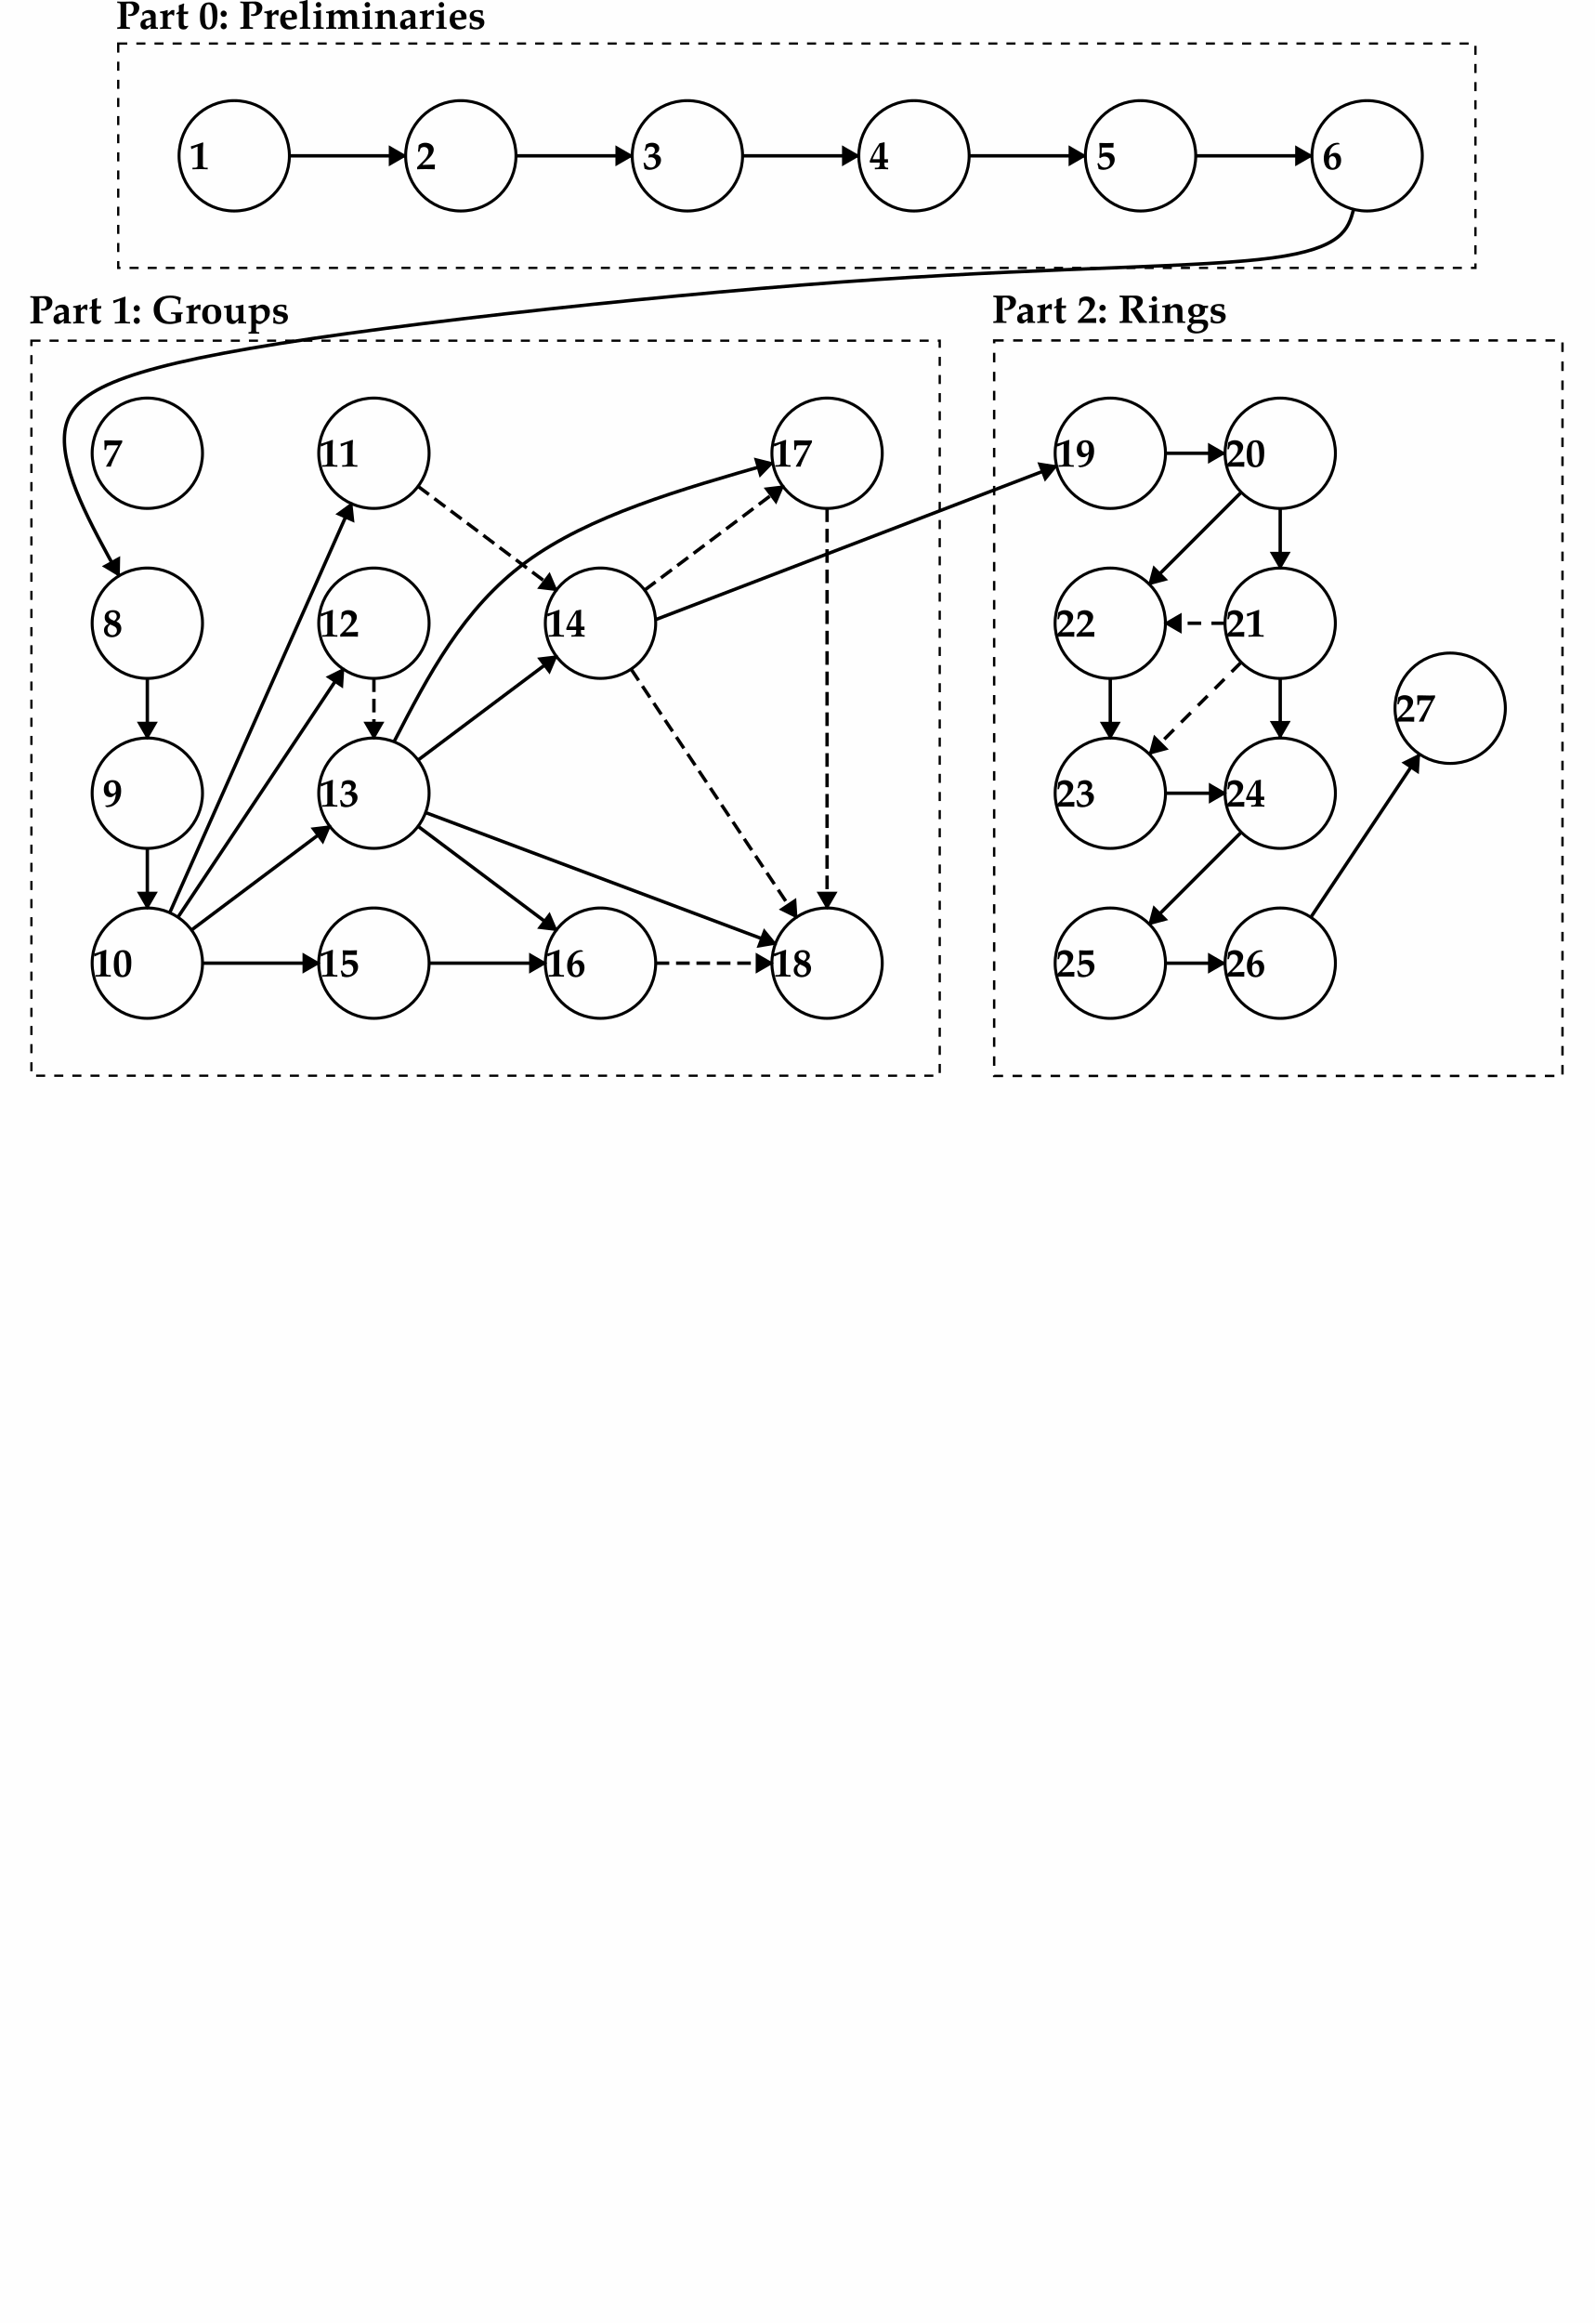
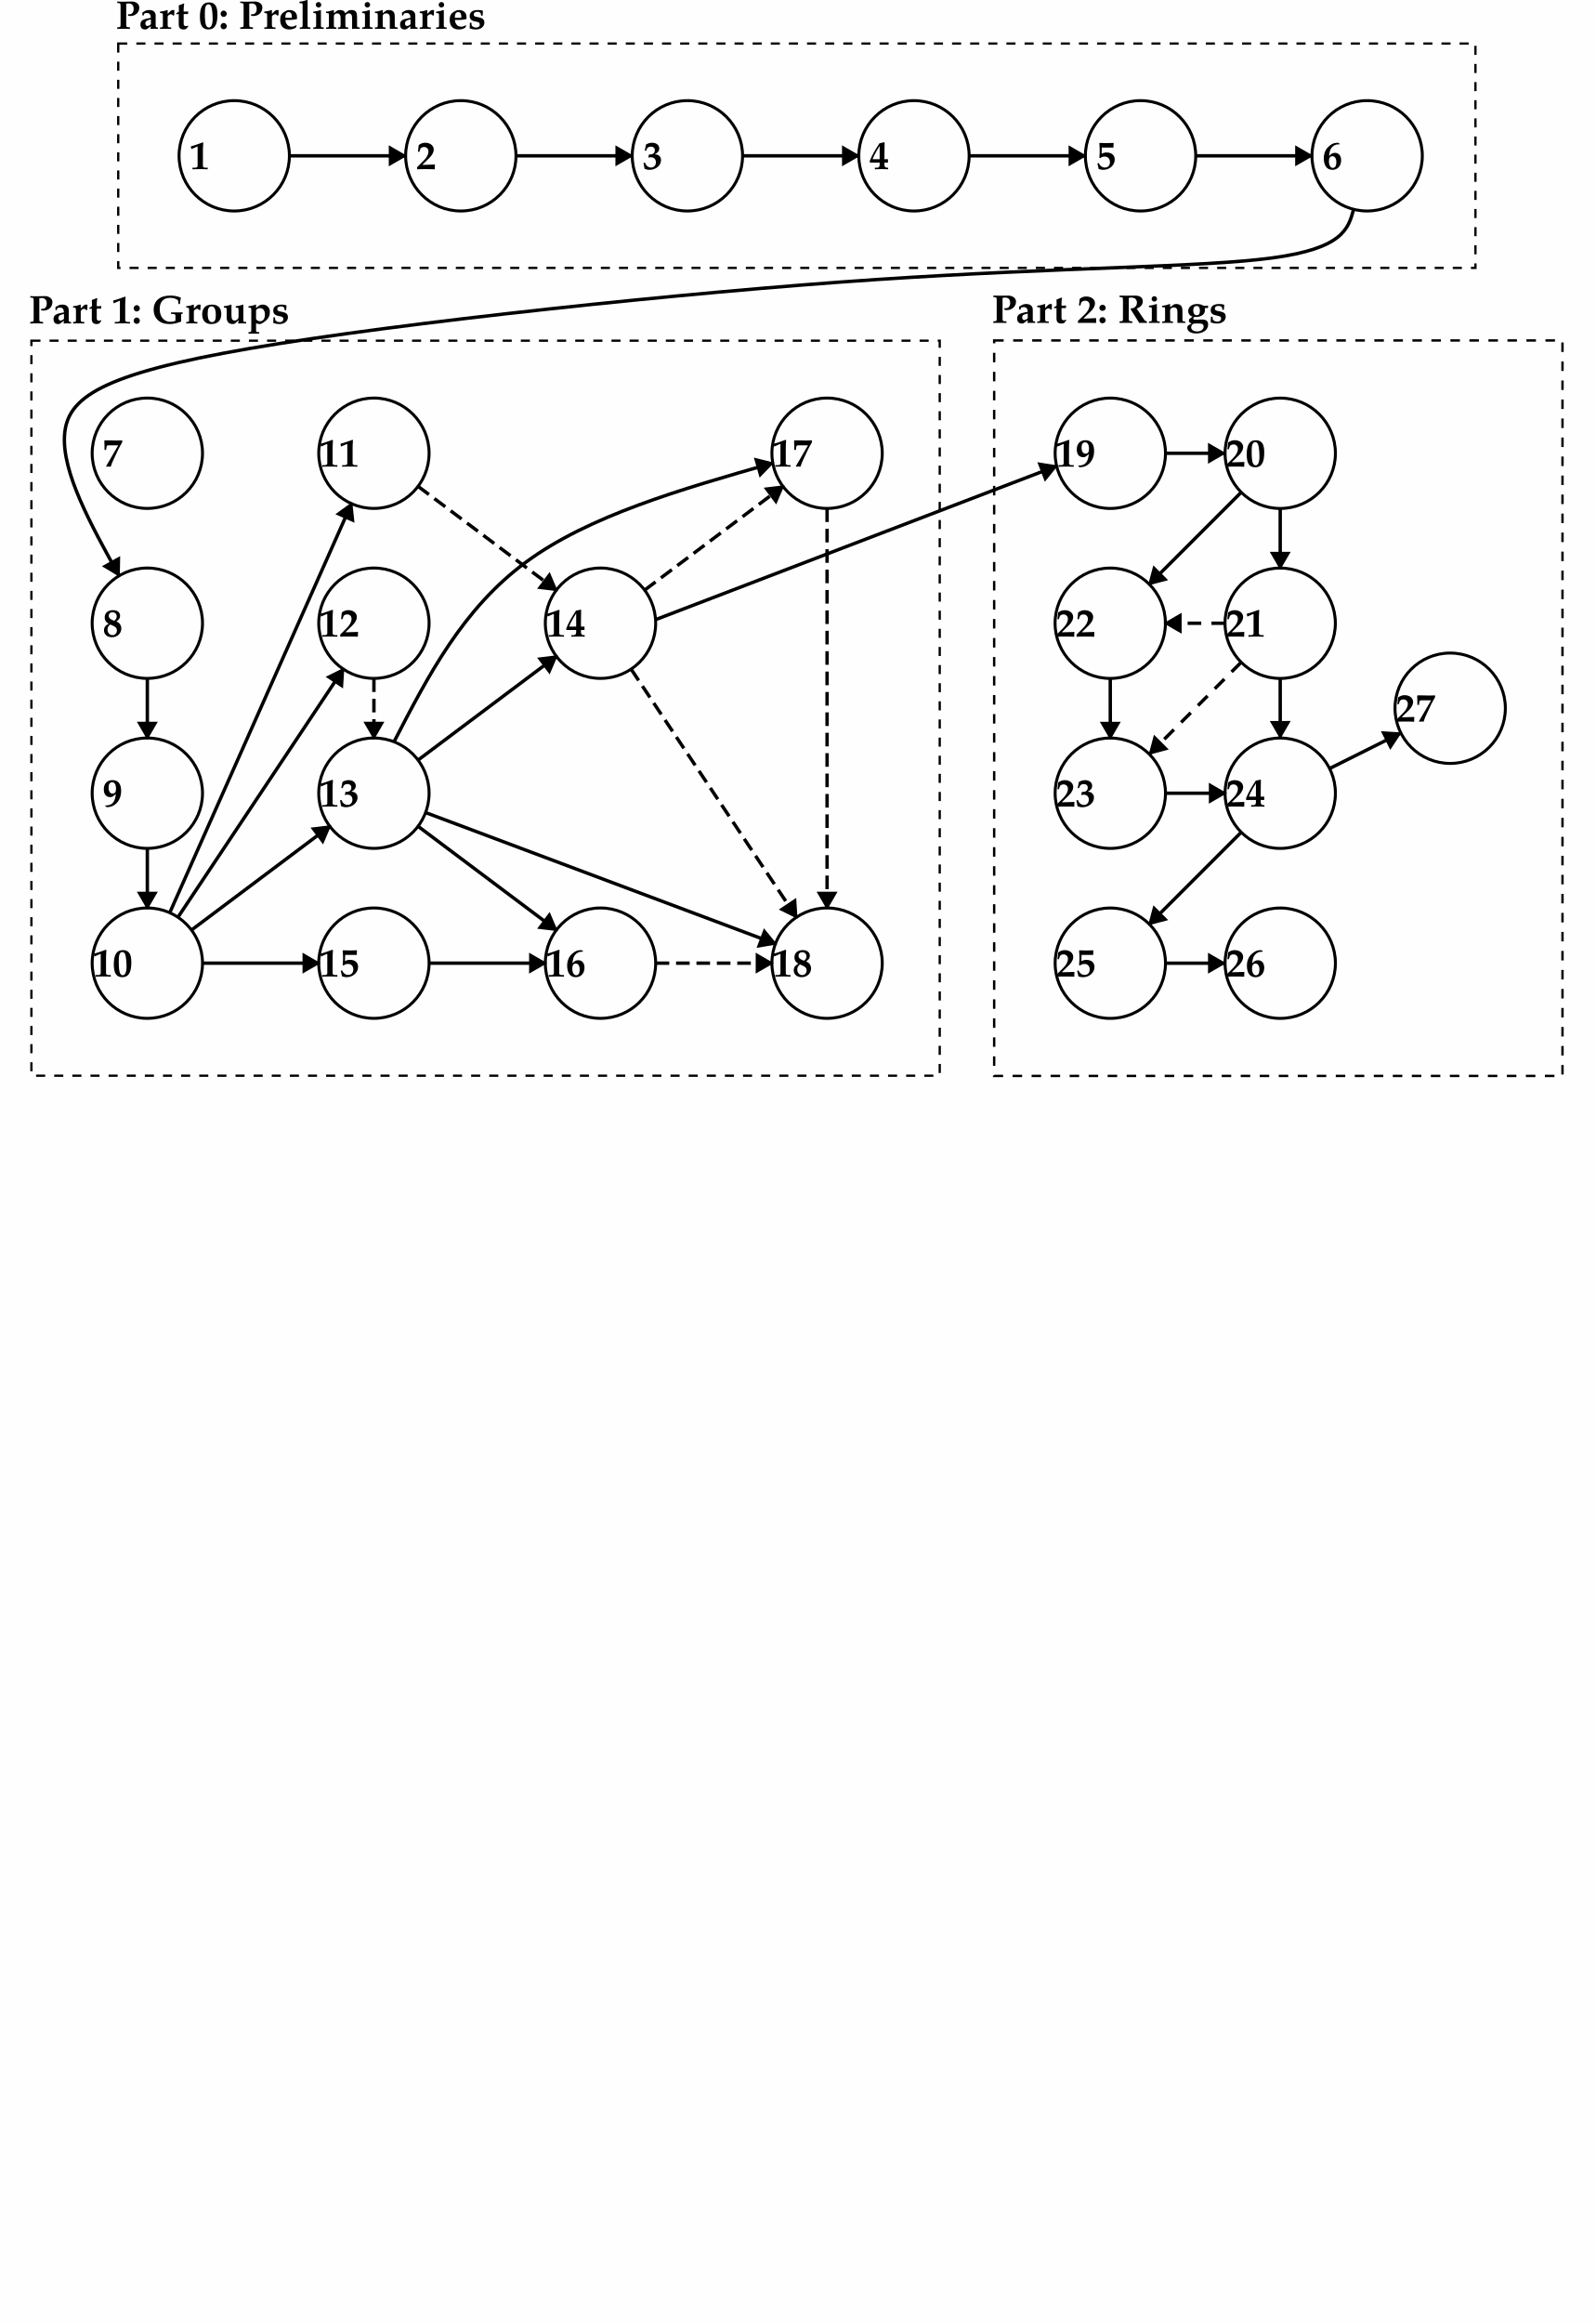
<svg xmlns="http://www.w3.org/2000/svg" width="140.8mm" height="205mm" viewBox="0 0 140.8 205" version="1.1" id="svg1">
  <defs id="defs1">
    <marker style="overflow:visible" id="marker43" refX="3" refY="0" orient="auto-start-reverse" markerWidth="1" markerHeight="1" viewBox="0 0 1 1" preserveAspectRatio="xMidYMid">
      <path transform="scale(0.5)" style="fill:context-stroke;fill-rule:evenodd;stroke:context-stroke;stroke-width:1pt" d="M 5.77,0 -2.88,5 V -5 Z" id="path43" />
    </marker>
    <marker style="overflow:visible" id="Triangle" refX="3.25" refY="0" orient="auto-start-reverse" markerWidth="1" markerHeight="1" viewBox="0 0 1 1" preserveAspectRatio="xMidYMid">
      <path transform="scale(0.5)" style="fill:context-stroke;fill-rule:evenodd;stroke:context-stroke;stroke-width:1pt" d="M 5.77,0 -2.88,5 V -5 Z" id="path135" />
    </marker>
    <marker style="overflow:visible" id="Triangle-8" refX="3" refY="0" orient="auto-start-reverse" markerWidth="1" markerHeight="1" viewBox="0 0 1 1" preserveAspectRatio="xMidYMid">
      <path transform="scale(0.5)" style="fill:context-stroke;fill-rule:evenodd;stroke:context-stroke;stroke-width:1pt" d="M 5.77,0 -2.88,5 V -5 Z" id="path135-9" />
    </marker>
  </defs>
  <g id="layer1" transform="matrix(1,0,0,0.82,-61.71822,-53.71499)">
    <rect style="fill:#fefefe;fill-opacity:1;stroke:#000000;stroke-width:0;stroke-dasharray:none;stroke-dashoffset:0" id="rect1" width="140.8" height="250" x="61.718" y="65.506" />
  </g>
  <g id="layer2" transform="translate(-9.599995,-10.00001)">
    <rect style="fill:#fefefe;fill-opacity:1;stroke:#000000;stroke-width:0.2;stroke-dasharray:0.8, 0.8;stroke-dashoffset:0" id="rect2" width="119.8" height="19.8" x="20.036" y="13.843" />
    <text xml:space="preserve" style="font-size:3.528px;fill:#030303;fill-opacity:1;stroke:#000000;stroke-width:0;stroke-dasharray:none;stroke-dashoffset:0" x="19.805" y="12.54" id="text2">
      <tspan id="tspan2" style="font-style:normal;font-variant:normal;font-weight:bold;font-stretch:normal;font-size:3.528px;font-family:'TeX Gyre Pagella';-inkscape-font-specification:'TeX Gyre Pagella';fill:#030303;fill-opacity:1;stroke-width:0;stroke-dasharray:none" x="19.805" y="12.54">Part 0: Preliminaries</tspan>
    </text>
    <g id="g1" transform="translate(10.3)">
      <circle style="fill:#fefefe;stroke:#000000;stroke-width:0.261;stroke-linejoin:bevel" id="path1" cx="19.975" cy="23.75" r="4.87" />
      <text xml:space="preserve" style="font-weight:bold;font-size:3.528px;font-family:'TeX Gyre Pagella';-inkscape-font-specification:'TeX Gyre Pagella Bold';text-align:center;text-anchor:middle;fill:#000000;fill-opacity:1;stroke:#000000;stroke-width:0;stroke-linejoin:bevel;stroke-dasharray:none" x="19.992" y="24.927" id="text4">
        <tspan id="tspan4" style="stroke-width:0" x="19.992" y="24.927">1</tspan>
      </text>
    </g>
    <g id="g5" transform="translate(30.3)">
      <circle style="fill:#fefefe;stroke:#000000;stroke-width:0.261;stroke-linejoin:bevel" id="circle4" cx="19.975" cy="23.75" r="4.87" />
      <text xml:space="preserve" style="font-weight:bold;font-size:3.528px;font-family:'TeX Gyre Pagella';-inkscape-font-specification:'TeX Gyre Pagella Bold';text-align:center;text-anchor:middle;fill:#000000;fill-opacity:1;stroke:#000000;stroke-width:0;stroke-linejoin:bevel;stroke-dasharray:none" x="19.992" y="24.927" id="text5">
        <tspan id="tspan5" style="stroke-width:0" x="19.992" y="24.927">2</tspan>
      </text>
    </g>
    <g id="g6" transform="translate(50.3)">
      <circle style="fill:#fefefe;stroke:#000000;stroke-width:0.261;stroke-linejoin:bevel" id="circle5" cx="19.975" cy="23.75" r="4.87" />
      <text xml:space="preserve" style="font-weight:bold;font-size:3.528px;font-family:'TeX Gyre Pagella';-inkscape-font-specification:'TeX Gyre Pagella Bold';text-align:center;text-anchor:middle;fill:#000000;fill-opacity:1;stroke:#000000;stroke-width:0;stroke-linejoin:bevel;stroke-dasharray:none" x="19.992" y="24.927" id="text6">
        <tspan id="tspan6" style="stroke-width:0" x="19.992" y="24.927">3</tspan>
      </text>
    </g>
    <g id="g7" transform="translate(70.3)">
      <circle style="fill:#fefefe;stroke:#000000;stroke-width:0.261;stroke-linejoin:bevel" id="circle6" cx="19.975" cy="23.75" r="4.87" />
      <text xml:space="preserve" style="font-weight:bold;font-size:3.528px;font-family:'TeX Gyre Pagella';-inkscape-font-specification:'TeX Gyre Pagella Bold';text-align:center;text-anchor:middle;fill:#000000;fill-opacity:1;stroke:#000000;stroke-width:0;stroke-linejoin:bevel;stroke-dasharray:none" x="19.992" y="24.927" id="text7">
        <tspan id="tspan7" style="stroke-width:0" x="19.992" y="24.927">4</tspan>
      </text>
    </g>
    <g id="g8" transform="translate(90.3)">
      <circle style="fill:#fefefe;stroke:#000000;stroke-width:0.261;stroke-linejoin:bevel" id="circle7" cx="19.975" cy="23.75" r="4.87" />
      <text xml:space="preserve" style="font-weight:bold;font-size:3.528px;font-family:'TeX Gyre Pagella';-inkscape-font-specification:'TeX Gyre Pagella Bold';text-align:center;text-anchor:middle;fill:#000000;fill-opacity:1;stroke:#000000;stroke-width:0;stroke-linejoin:bevel;stroke-dasharray:none" x="19.992" y="24.927" id="text8">
        <tspan id="tspan8" style="stroke-width:0" x="19.992" y="24.927">5</tspan>
      </text>
    </g>
    <g id="g9" transform="translate(110.3)">
      <circle style="fill:#fefefe;stroke:#000000;stroke-width:0.261;stroke-linejoin:bevel" id="circle8" cx="19.975" cy="23.75" r="4.87" />
      <text xml:space="preserve" style="font-weight:bold;font-size:3.528px;font-family:'TeX Gyre Pagella';-inkscape-font-specification:'TeX Gyre Pagella Bold';text-align:center;text-anchor:middle;fill:#000000;fill-opacity:1;stroke:#000000;stroke-width:0;stroke-linejoin:bevel;stroke-dasharray:none" x="19.992" y="24.927" id="text9">
        <tspan id="tspan9" style="stroke-width:0" x="19.992" y="24.927">6</tspan>
      </text>
    </g>
    <path style="fill:none;fill-rule:evenodd;stroke:#000000;stroke-width:0.302;stroke-linecap:butt;stroke-linejoin:bevel;stroke-dasharray:none;stroke-opacity:1;marker-end:url(#Triangle)" d="M 35.075,23.75 H 45.434" id="path6" />
    <path style="fill:none;fill-rule:evenodd;stroke:#000000;stroke-width:0.301;stroke-linecap:butt;stroke-linejoin:bevel;stroke-dasharray:none;stroke-opacity:1;marker-end:url(#Triangle-8)" d="M 55.075,23.75 H 65.359" id="path6-2" />
    <path style="fill:none;fill-rule:evenodd;stroke:#000000;stroke-width:0.301;stroke-linecap:butt;stroke-linejoin:bevel;stroke-dasharray:none;stroke-opacity:1;marker-end:url(#Triangle-8)" d="M 75.075,23.75 H 85.36" id="path10" />
    <path style="fill:none;fill-rule:evenodd;stroke:#000000;stroke-width:0.301;stroke-linecap:butt;stroke-linejoin:bevel;stroke-dasharray:none;stroke-opacity:1;marker-end:url(#Triangle-8)" d="M 95.075,23.75 H 105.359" id="path11" />
    <path style="fill:none;fill-rule:evenodd;stroke:#000000;stroke-width:0.301;stroke-linecap:butt;stroke-linejoin:bevel;stroke-dasharray:none;stroke-opacity:1;marker-end:url(#Triangle-8)" d="m 115.075,23.75 h 10.284" id="path12" />
  </g>
  <g id="layer3" transform="translate(-7.67,0.9968062)">
    <rect style="fill:#fefefe;fill-opacity:1;stroke:#000000;stroke-width:0.2;stroke-dasharray:0.8, 0.8;stroke-dashoffset:0" id="rect3" width="80.175" height="64.863" x="10.443" y="29.068" />
    <text xml:space="preserve" style="font-size:3.528px;fill:#030303;fill-opacity:1;stroke:#000000;stroke-width:0;stroke-dasharray:none;stroke-dashoffset:0" x="10.205" y="27.54" id="text2-1">
      <tspan id="tspan2-3" style="font-style:normal;font-variant:normal;font-weight:bold;font-stretch:normal;font-size:3.528px;font-family:'TeX Gyre Pagella';-inkscape-font-specification:'TeX Gyre Pagella';fill:#030303;fill-opacity:1;stroke-width:0;stroke-dasharray:none" x="10.205" y="27.54">Part 1: Groups</tspan>
    </text>
    <g id="g2" transform="translate(0.700005,15.24999)">
      <circle style="fill:#fefefe;stroke:#000000;stroke-width:0.261;stroke-linejoin:bevel" id="circle1" cx="19.975" cy="23.75" r="4.87" />
      <text xml:space="preserve" style="font-weight:bold;font-size:3.528px;font-family:'TeX Gyre Pagella';-inkscape-font-specification:'TeX Gyre Pagella Bold';text-align:center;text-anchor:middle;fill:#000000;fill-opacity:1;stroke:#000000;stroke-width:0;stroke-linejoin:bevel;stroke-dasharray:none" x="19.992" y="24.927" id="text1">
        <tspan id="tspan1" style="stroke-width:0" x="19.992" y="24.927">7</tspan>
      </text>
    </g>
    <g id="g11" transform="translate(0.700005,30.24999)">
      <circle style="fill:#fefefe;stroke:#000000;stroke-width:0.261;stroke-linejoin:bevel" id="circle10" cx="19.975" cy="23.75" r="4.87" />
      <text xml:space="preserve" style="font-weight:bold;font-size:3.528px;font-family:'TeX Gyre Pagella';-inkscape-font-specification:'TeX Gyre Pagella Bold';text-align:center;text-anchor:middle;fill:#000000;fill-opacity:1;stroke:#000000;stroke-width:0;stroke-linejoin:bevel;stroke-dasharray:none" x="19.992" y="24.927" id="text11">
        <tspan id="tspan11" style="stroke-width:0" x="19.992" y="24.927">8</tspan>
      </text>
    </g>
    <g id="g3" transform="translate(0.700005,45.24999)">
      <circle style="fill:#fefefe;stroke:#000000;stroke-width:0.261;stroke-linejoin:bevel" id="circle3" cx="19.975" cy="23.75" r="4.87" />
      <text xml:space="preserve" style="font-weight:bold;font-size:3.528px;font-family:'TeX Gyre Pagella';-inkscape-font-specification:'TeX Gyre Pagella Bold';text-align:center;text-anchor:middle;fill:#000000;fill-opacity:1;stroke:#000000;stroke-width:0;stroke-linejoin:bevel;stroke-dasharray:none" x="19.992" y="24.927" id="text3">
        <tspan id="tspan3" style="stroke-width:0" x="19.992" y="24.927">9</tspan>
      </text>
    </g>
    <g id="g12" transform="translate(0.700005,60.24999)">
      <circle style="fill:#fefefe;stroke:#000000;stroke-width:0.261;stroke-linejoin:bevel" id="circle11" cx="19.975" cy="23.75" r="4.87" />
      <text xml:space="preserve" style="font-weight:bold;font-size:3.528px;font-family:'TeX Gyre Pagella';-inkscape-font-specification:'TeX Gyre Pagella Bold';text-align:center;text-anchor:middle;fill:#000000;fill-opacity:1;stroke:#000000;stroke-width:0;stroke-linejoin:bevel;stroke-dasharray:none" x="19.992" y="24.927" id="text12">
        <tspan id="tspan12" style="stroke-width:0" x="19.992" y="24.927">10</tspan>
      </text>
    </g>
    <g id="g20" transform="translate(20.70001,15.24999)">
      <circle style="fill:#fefefe;stroke:#000000;stroke-width:0.261;stroke-linejoin:bevel" id="circle20" cx="19.975" cy="23.75" r="4.87" />
      <text xml:space="preserve" style="font-weight:bold;font-size:3.528px;font-family:'TeX Gyre Pagella';-inkscape-font-specification:'TeX Gyre Pagella Bold';text-align:center;text-anchor:middle;fill:#000000;fill-opacity:1;stroke:#000000;stroke-width:0;stroke-linejoin:bevel;stroke-dasharray:none" x="19.992" y="24.927" id="text20">
        <tspan id="tspan20" style="stroke-width:0" x="19.992" y="24.927">11</tspan>
      </text>
    </g>
    <g id="g21" transform="translate(20.70001,30.24999)">
      <circle style="fill:#fefefe;stroke:#000000;stroke-width:0.261;stroke-linejoin:bevel" id="circle21" cx="19.975" cy="23.75" r="4.87" />
      <text xml:space="preserve" style="font-weight:bold;font-size:3.528px;font-family:'TeX Gyre Pagella';-inkscape-font-specification:'TeX Gyre Pagella Bold';text-align:center;text-anchor:middle;fill:#000000;fill-opacity:1;stroke:#000000;stroke-width:0;stroke-linejoin:bevel;stroke-dasharray:none" x="19.992" y="24.927" id="text21">
        <tspan id="tspan21" style="stroke-width:0" x="19.992" y="24.927">12</tspan>
      </text>
    </g>
    <g id="g22" transform="translate(20.70001,45.24999)">
      <circle style="fill:#fefefe;stroke:#000000;stroke-width:0.261;stroke-linejoin:bevel" id="circle22" cx="19.975" cy="23.75" r="4.87" />
      <text xml:space="preserve" style="font-weight:bold;font-size:3.528px;font-family:'TeX Gyre Pagella';-inkscape-font-specification:'TeX Gyre Pagella Bold';text-align:center;text-anchor:middle;fill:#000000;fill-opacity:1;stroke:#000000;stroke-width:0;stroke-linejoin:bevel;stroke-dasharray:none" x="19.992" y="24.927" id="text22">
        <tspan id="tspan22" style="stroke-width:0" x="19.992" y="24.927">13</tspan>
      </text>
    </g>
    <g id="g23" transform="translate(40.7,30.24999)">
      <circle style="fill:#fefefe;stroke:#000000;stroke-width:0.261;stroke-linejoin:bevel" id="circle23" cx="19.975" cy="23.75" r="4.87" />
      <text xml:space="preserve" style="font-weight:bold;font-size:3.528px;font-family:'TeX Gyre Pagella';-inkscape-font-specification:'TeX Gyre Pagella Bold';text-align:center;text-anchor:middle;fill:#000000;fill-opacity:1;stroke:#000000;stroke-width:0;stroke-linejoin:bevel;stroke-dasharray:none" x="19.992" y="24.927" id="text23">
        <tspan id="tspan23" style="stroke-width:0" x="19.992" y="24.927">14</tspan>
      </text>
    </g>
    <g id="g24" transform="translate(20.70001,60.24999)">
      <circle style="fill:#fefefe;stroke:#000000;stroke-width:0.261;stroke-linejoin:bevel" id="circle24" cx="19.975" cy="23.75" r="4.87" />
      <text xml:space="preserve" style="font-weight:bold;font-size:3.528px;font-family:'TeX Gyre Pagella';-inkscape-font-specification:'TeX Gyre Pagella Bold';text-align:center;text-anchor:middle;fill:#000000;fill-opacity:1;stroke:#000000;stroke-width:0;stroke-linejoin:bevel;stroke-dasharray:none" x="19.992" y="24.927" id="text24">
        <tspan id="tspan24" style="stroke-width:0" x="19.992" y="24.927">15</tspan>
      </text>
    </g>
    <g id="g25" transform="translate(40.7,60.24999)">
      <circle style="fill:#fefefe;stroke:#000000;stroke-width:0.261;stroke-linejoin:bevel" id="circle25" cx="19.975" cy="23.75" r="4.87" />
      <text xml:space="preserve" style="font-weight:bold;font-size:3.528px;font-family:'TeX Gyre Pagella';-inkscape-font-specification:'TeX Gyre Pagella Bold';text-align:center;text-anchor:middle;fill:#000000;fill-opacity:1;stroke:#000000;stroke-width:0;stroke-linejoin:bevel;stroke-dasharray:none" x="19.992" y="24.927" id="text25">
        <tspan id="tspan25" style="stroke-width:0" x="19.992" y="24.927">16</tspan>
      </text>
    </g>
    <g id="g26" transform="translate(60.70001,15.24999)">
      <circle style="fill:#fefefe;stroke:#000000;stroke-width:0.261;stroke-linejoin:bevel" id="circle26" cx="19.975" cy="23.75" r="4.87" />
      <text xml:space="preserve" style="font-weight:bold;font-size:3.528px;font-family:'TeX Gyre Pagella';-inkscape-font-specification:'TeX Gyre Pagella Bold';text-align:center;text-anchor:middle;fill:#000000;fill-opacity:1;stroke:#000000;stroke-width:0;stroke-linejoin:bevel;stroke-dasharray:none" x="19.992" y="24.927" id="text26">
        <tspan id="tspan26" style="stroke-width:0" x="19.992" y="24.927">17</tspan>
      </text>
    </g>
    <g id="g27" transform="translate(60.70001,60.24999)">
      <circle style="fill:#fefefe;stroke:#000000;stroke-width:0.261;stroke-linejoin:bevel" id="circle27" cx="19.975" cy="23.75" r="4.87" />
      <text xml:space="preserve" style="font-weight:bold;font-size:3.528px;font-family:'TeX Gyre Pagella';-inkscape-font-specification:'TeX Gyre Pagella Bold';text-align:center;text-anchor:middle;fill:#000000;fill-opacity:1;stroke:#000000;stroke-width:0;stroke-linejoin:bevel;stroke-dasharray:none" x="19.992" y="24.927" id="text27">
        <tspan id="tspan27" style="stroke-width:0" x="19.992" y="24.927">18</tspan>
      </text>
    </g>
    <path style="fill:none;fill-rule:evenodd;stroke:#000000;stroke-width:0.3;stroke-linecap:butt;stroke-linejoin:miter;stroke-dasharray:none;stroke-opacity:1;marker-end:url(#marker43)" d="M 20.675,58.87 V 64.13" id="path28" />
    <path style="fill:none;fill-rule:evenodd;stroke:#000000;stroke-width:0.3;stroke-linecap:butt;stroke-linejoin:miter;stroke-dasharray:none;stroke-opacity:1;marker-end:url(#marker43)" d="M 20.675,73.87 V 79.13" id="path29" />
    <path style="fill:none;fill-rule:evenodd;stroke:#000000;stroke-width:0.3;stroke-linecap:butt;stroke-linejoin:miter;stroke-dasharray:none;stroke-opacity:1;marker-end:url(#marker43)" d="M 22.653,79.55 38.697,43.45" id="path30" />
    <path style="fill:none;fill-rule:evenodd;stroke:#000000;stroke-width:0.3;stroke-linecap:butt;stroke-linejoin:miter;stroke-dasharray:none;stroke-opacity:1;marker-end:url(#marker43)" d="M 23.376,79.948 37.974,58.052" id="path31" />
    <path style="fill:none;fill-rule:evenodd;stroke:#000000;stroke-width:0.3;stroke-linecap:butt;stroke-linejoin:miter;stroke-dasharray:none;stroke-opacity:1;marker-end:url(#marker43)" d="M 24.571,81.078 36.779,71.922" id="path32" />
    <path style="fill:none;fill-rule:evenodd;stroke:#000000;stroke-width:0.3;stroke-linecap:butt;stroke-linejoin:miter;stroke-dasharray:none;stroke-opacity:1;marker-end:url(#marker43)" d="M 25.545,84 H 35.805" id="path33" />
    <path style="fill:none;fill-rule:evenodd;stroke:#000000;stroke-width:0.3;stroke-linecap:butt;stroke-linejoin:miter;stroke-dasharray:1.2, 0.6;stroke-dashoffset:0;stroke-opacity:1;marker-end:url(#marker43)" d="m 44.571,41.922 12.209,9.157" id="path37" />
    <path style="fill:none;fill-rule:evenodd;stroke:#000000;stroke-width:0.3;stroke-linecap:butt;stroke-linejoin:miter;stroke-dasharray:1.2, 0.6;stroke-dashoffset:0;stroke-opacity:1;marker-end:url(#marker43)" d="M 40.675,58.87 V 64.13" id="path36" />
    <path style="fill:none;fill-rule:evenodd;stroke:#000000;stroke-width:0.3;stroke-linecap:butt;stroke-linejoin:miter;stroke-dasharray:none;stroke-opacity:1;marker-end:url(#marker43)" d="M 44.571,66.078 56.779,56.922" id="path47" />
    <path style="fill:none;fill-rule:evenodd;stroke:#000000;stroke-width:0.3;stroke-linecap:butt;stroke-linejoin:miter;stroke-dasharray:none;stroke-opacity:1;marker-end:url(#marker43)" d="m 44.571,71.922 12.209,9.157" id="path46" />
    <path style="fill:#000000;fill-opacity:0;stroke:#000000;stroke-width:0.3;stroke-dasharray:none;stroke-dashoffset:0;marker-end:url(#marker43)" d="m 62.437,64.487 c 3.045,-5.887 6.089,-11.773 11.657,-15.875 5.567,-4.102 13.657,-6.419 21.747,-8.736" id="path48" transform="translate(-20)" />
    <path style="fill:none;fill-rule:evenodd;stroke:#000000;stroke-width:0.3;stroke-linecap:butt;stroke-linejoin:miter;stroke-dasharray:none;stroke-opacity:1;marker-end:url(#marker43)" d="M 45.234,70.71 76.116,82.29" id="path45" />
    <path style="fill:none;fill-rule:evenodd;stroke:#000000;stroke-width:0.3;stroke-linecap:butt;stroke-linejoin:miter;stroke-dasharray:1.2, 0.6;stroke-dashoffset:0;stroke-opacity:1;marker-end:url(#marker43)" d="M 64.571,51.078 76.779,41.922" id="path41" />
    <path style="fill:none;fill-rule:evenodd;stroke:#000000;stroke-width:0.3;stroke-linecap:butt;stroke-linejoin:miter;stroke-dasharray:1.2, 0.6;stroke-dashoffset:0;stroke-opacity:1;marker-end:url(#marker43)" d="M 63.376,58.052 77.974,79.948" id="path40" />
    <path style="fill:none;fill-rule:evenodd;stroke:#000000;stroke-width:0.3;stroke-linecap:butt;stroke-linejoin:miter;stroke-dasharray:none;stroke-opacity:1;marker-end:url(#marker43)" d="M 45.545,84 H 55.805" id="path34" />
    <path style="fill:none;fill-rule:evenodd;stroke:#000000;stroke-width:0.3;stroke-linecap:butt;stroke-linejoin:miter;stroke-dasharray:1.2, 0.6;stroke-dashoffset:0;stroke-opacity:1;marker-end:url(#marker43)" d="M 65.545,84 H 75.805" id="path35" />
    <path style="fill:none;fill-rule:evenodd;stroke:#000000;stroke-width:0.3;stroke-linecap:butt;stroke-linejoin:miter;stroke-dasharray:1.2, 0.6;stroke-dashoffset:0;stroke-opacity:1;marker-end:url(#marker43)" d="M 80.675,43.87 V 79.13" id="path42" />
  </g>
  <g id="layer5" transform="translate(-2.672)">
    <rect style="fill:#fefefe;fill-opacity:1;stroke:#000000;stroke-width:0.21;stroke-dasharray:0.839, 0.839;stroke-dashoffset:0" id="rect3-3" width="50.165" height="64.903" x="90.425" y="30.045" />
    <text xml:space="preserve" style="font-size:6.236px;fill:#030303;fill-opacity:1;stroke:#000000;stroke-width:0;stroke-dasharray:none;stroke-dashoffset:0" x="-0.017" y="50.452" id="text51" transform="matrix(0.5805441,0,0,0.5660146,90.21364,-0.06779408)">
      <tspan id="tspan51" style="font-style:normal;font-variant:normal;font-weight:bold;font-stretch:normal;font-size:6.236px;font-family:'TeX Gyre Pagella';-inkscape-font-specification:'TeX Gyre Pagella';fill:#030303;fill-opacity:1;stroke-width:0;stroke-dasharray:none" x="-0.017" y="50.452">Part 2: Rings</tspan>
    </text>
    <g id="g2-1" transform="translate(80.702,16.24999)">
      <circle style="fill:#fefefe;stroke:#000000;stroke-width:0.261;stroke-linejoin:bevel" id="circle1-1" cx="19.975" cy="23.75" r="4.87" />
      <text xml:space="preserve" style="font-weight:bold;font-size:3.528px;font-family:'TeX Gyre Pagella';-inkscape-font-specification:'TeX Gyre Pagella Bold';text-align:center;text-anchor:middle;fill:#000000;fill-opacity:1;stroke:#000000;stroke-width:0;stroke-linejoin:bevel;stroke-dasharray:none" x="19.992" y="24.927" id="text1-5">
        <tspan id="tspan1-0" style="stroke-width:0" x="19.992" y="24.927">19</tspan>
      </text>
    </g>
    <g id="g10" transform="translate(95.702,16.24999)">
      <circle style="fill:#fefefe;stroke:#000000;stroke-width:0.261;stroke-linejoin:bevel" id="circle2" cx="19.975" cy="23.75" r="4.87" />
      <text xml:space="preserve" style="font-weight:bold;font-size:3.528px;font-family:'TeX Gyre Pagella';-inkscape-font-specification:'TeX Gyre Pagella Bold';text-align:center;text-anchor:middle;fill:#000000;fill-opacity:1;stroke:#000000;stroke-width:0;stroke-linejoin:bevel;stroke-dasharray:none" x="19.992" y="24.927" id="text10">
        <tspan id="tspan10" style="stroke-width:0" x="19.992" y="24.927">20</tspan>
      </text>
    </g>
    <g id="g16" transform="translate(95.69701,31.24999)">
      <circle style="fill:#fefefe;stroke:#000000;stroke-width:0.261;stroke-linejoin:bevel" id="circle15" cx="19.975" cy="23.75" r="4.87" />
      <text xml:space="preserve" style="font-weight:bold;font-size:3.528px;font-family:'TeX Gyre Pagella';-inkscape-font-specification:'TeX Gyre Pagella Bold';text-align:center;text-anchor:middle;fill:#000000;fill-opacity:1;stroke:#000000;stroke-width:0;stroke-linejoin:bevel;stroke-dasharray:none" x="19.992" y="24.927" id="text15">
        <tspan id="tspan15" style="stroke-width:0" x="19.992" y="24.927">21</tspan>
      </text>
    </g>
    <g id="g19" transform="translate(80.69701,31.24999)">
      <circle style="fill:#fefefe;stroke:#000000;stroke-width:0.261;stroke-linejoin:bevel" id="circle18" cx="19.975" cy="23.75" r="4.87" />
      <text xml:space="preserve" style="font-weight:bold;font-size:3.528px;font-family:'TeX Gyre Pagella';-inkscape-font-specification:'TeX Gyre Pagella Bold';text-align:center;text-anchor:middle;fill:#000000;fill-opacity:1;stroke:#000000;stroke-width:0;stroke-linejoin:bevel;stroke-dasharray:none" x="19.992" y="24.927" id="text18">
        <tspan id="tspan18" style="stroke-width:0" x="19.992" y="24.927">22</tspan>
      </text>
    </g>
    <g id="g17" transform="translate(80.702,46.24999)">
      <circle style="fill:#fefefe;stroke:#000000;stroke-width:0.261;stroke-linejoin:bevel" id="circle16" cx="19.975" cy="23.75" r="4.87" />
      <text xml:space="preserve" style="font-weight:bold;font-size:3.528px;font-family:'TeX Gyre Pagella';-inkscape-font-specification:'TeX Gyre Pagella Bold';text-align:center;text-anchor:middle;fill:#000000;fill-opacity:1;stroke:#000000;stroke-width:0;stroke-linejoin:bevel;stroke-dasharray:none" x="19.992" y="24.927" id="text16">
        <tspan id="tspan16" style="stroke-width:0" x="19.992" y="24.927">23</tspan>
      </text>
    </g>
    <g id="g29" transform="translate(95.702,46.24999)">
      <circle style="fill:#fefefe;stroke:#000000;stroke-width:0.261;stroke-linejoin:bevel" id="circle19" cx="19.975" cy="23.75" r="4.87" />
      <text xml:space="preserve" style="font-weight:bold;font-size:3.528px;font-family:'TeX Gyre Pagella';-inkscape-font-specification:'TeX Gyre Pagella Bold';text-align:center;text-anchor:middle;fill:#000000;fill-opacity:1;stroke:#000000;stroke-width:0;stroke-linejoin:bevel;stroke-dasharray:none" x="19.992" y="24.927" id="text19">
        <tspan id="tspan19" style="stroke-width:0" x="19.992" y="24.927">24</tspan>
      </text>
    </g>
    <g id="g18" transform="translate(80.702,61.24999)">
      <circle style="fill:#fefefe;stroke:#000000;stroke-width:0.261;stroke-linejoin:bevel" id="circle17" cx="19.975" cy="23.75" r="4.87" />
      <text xml:space="preserve" style="font-weight:bold;font-size:3.528px;font-family:'TeX Gyre Pagella';-inkscape-font-specification:'TeX Gyre Pagella Bold';text-align:center;text-anchor:middle;fill:#000000;fill-opacity:1;stroke:#000000;stroke-width:0;stroke-linejoin:bevel;stroke-dasharray:none" x="19.992" y="24.927" id="text17">
        <tspan id="tspan17" style="stroke-width:0" x="19.992" y="24.927">25</tspan>
      </text>
    </g>
    <g id="g30" transform="translate(95.702,61.24999)">
      <circle style="fill:#fefefe;stroke:#000000;stroke-width:0.261;stroke-linejoin:bevel" id="circle29" cx="19.975" cy="23.75" r="4.87" />
      <text xml:space="preserve" style="font-weight:bold;font-size:3.528px;font-family:'TeX Gyre Pagella';-inkscape-font-specification:'TeX Gyre Pagella Bold';text-align:center;text-anchor:middle;fill:#000000;fill-opacity:1;stroke:#000000;stroke-width:0;stroke-linejoin:bevel;stroke-dasharray:none" x="19.992" y="24.927" id="text29">
        <tspan id="tspan29" style="stroke-width:0" x="19.992" y="24.927">26</tspan>
      </text>
    </g>
    <g id="g15" transform="translate(110.702,38.74999)">
      <circle style="fill:#fefefe;stroke:#000000;stroke-width:0.261;stroke-linejoin:bevel" id="circle12" cx="19.975" cy="23.75" r="4.87" />
      <text xml:space="preserve" style="font-weight:bold;font-size:3.528px;font-family:'TeX Gyre Pagella';-inkscape-font-specification:'TeX Gyre Pagella Bold';text-align:center;text-anchor:middle;fill:#000000;fill-opacity:1;stroke:#000000;stroke-width:0;stroke-linejoin:bevel;stroke-dasharray:none" x="19.992" y="24.927" id="text13">
        <tspan id="tspan13" style="stroke-width:0" x="19.992" y="24.927">27</tspan>
      </text>
    </g>
    <path style="fill:none;fill-rule:evenodd;stroke:#000000;stroke-width:0.3;stroke-linecap:butt;stroke-linejoin:miter;stroke-dasharray:none;stroke-opacity:1;marker-end:url(#Triangle)" d="m 105.547,40 h 5.261" id="path39" />
    <path style="fill:none;fill-rule:evenodd;stroke:#000000;stroke-width:0.3;stroke-linecap:butt;stroke-linejoin:miter;stroke-dasharray:none;stroke-opacity:1;marker-end:url(#Triangle-8)" d="m 115.675,44.87 -0.002,5.261" id="path44" />
    <path style="fill:none;fill-rule:evenodd;stroke:#000000;stroke-width:0.3;stroke-linecap:butt;stroke-linejoin:miter;stroke-dasharray:none;stroke-opacity:1;marker-end:url(#Triangle-8)" d="m 112.233,43.443 -8.117,8.115" id="path56" />
    <path style="fill:none;fill-rule:evenodd;stroke:#000000;stroke-width:0.3;stroke-linecap:butt;stroke-linejoin:miter;stroke-dasharray:1.2, 0.9;stroke-dashoffset:0;stroke-opacity:1;marker-end:url(#Triangle-8)" d="m 110.802,55 -5.261,0" id="path49" />
    <path style="fill:none;fill-rule:evenodd;stroke:#000000;stroke-width:0.3;stroke-linecap:butt;stroke-linejoin:miter;stroke-dasharray:1.2, 0.9;stroke-dashoffset:0;stroke-opacity:1;marker-end:url(#Triangle)" d="m 112.229,58.444 -8.11,8.112" id="path57" />
    <path style="fill:none;fill-rule:evenodd;stroke:#000000;stroke-width:0.3;stroke-linecap:butt;stroke-linejoin:miter;stroke-dasharray:none;stroke-opacity:1;marker-end:url(#Triangle)" d="m 115.674,59.87 0.002,5.261" id="path58" />
    <path style="fill:none;fill-rule:evenodd;stroke:#000000;stroke-width:0.3;stroke-linecap:butt;stroke-linejoin:miter;stroke-dasharray:none;stroke-opacity:1;marker-end:url(#Triangle-8)" d="m 100.674,59.87 0.002,5.261" id="path51" />
    <path style="fill:none;fill-rule:evenodd;stroke:#000000;stroke-width:0.3;stroke-linecap:butt;stroke-linejoin:miter;stroke-dasharray:none;stroke-opacity:1;marker-end:url(#Triangle-8)" d="m 105.547,70 h 5.261" id="path52" />
    <path style="fill:none;fill-rule:evenodd;stroke:#000000;stroke-width:0.3;stroke-linecap:butt;stroke-linejoin:miter;stroke-dasharray:none;stroke-opacity:1;marker-end:url(#Triangle-8)" d="m 112.234,73.443 -8.113,8.113" id="path53" />
+     <path style="fill:none;fill-rule:evenodd;stroke:#000000;stroke-width:0.3;stroke-linecap:butt;stroke-linejoin:miter;stroke-dasharray:none;stroke-opacity:1;marker-end:url(#Triangle)" d="M 120.032,67.822 126.322,64.678" id="path2" />
    <path style="fill:none;fill-rule:evenodd;stroke:#000000;stroke-width:0.3;stroke-linecap:butt;stroke-linejoin:miter;stroke-dasharray:none;stroke-opacity:1;marker-end:url(#Triangle)" d="m 105.547,85 h 5.261" id="path54" />
-     <path style="fill:none;fill-rule:evenodd;stroke:#000000;stroke-width:0.3;stroke-linecap:butt;stroke-linejoin:miter;stroke-dasharray:none;stroke-opacity:1;marker-end:url(#Triangle)" d="m 118.378,80.948 9.598,-14.397" id="path55" />
  </g>
  <g id="layer4">
    <path style="display:inline;fill:#000000;fill-opacity:0;stroke:#000000;stroke-width:0.3;stroke-dasharray:none;stroke-dashoffset:0;marker-end:url(#marker43)" d="m 139.478,17.491 c -0.475,1.716 -0.95,3.433 -7.191,4.271 -6.24,0.838 -18.245,0.798 -34.888,1.905 -16.643,1.107 -42.174,3.81 -55.353,6.084 -13.179,2.274 -16.129,4.343 -16.35,7.646 -0.221,3.303 2.288,7.841 4.797,12.378" id="path50" transform="translate(-19.99992,1)" />
    <path style="fill:#000000;stroke:#000000;stroke-width:0.3;stroke-dasharray:none;stroke-dashoffset:0;marker-end:url(#marker43)" d="M 57.802,54.706 C 69.612,50.183 81.423,45.661 93.233,41.138" id="path38" />
  </g>
</svg>
